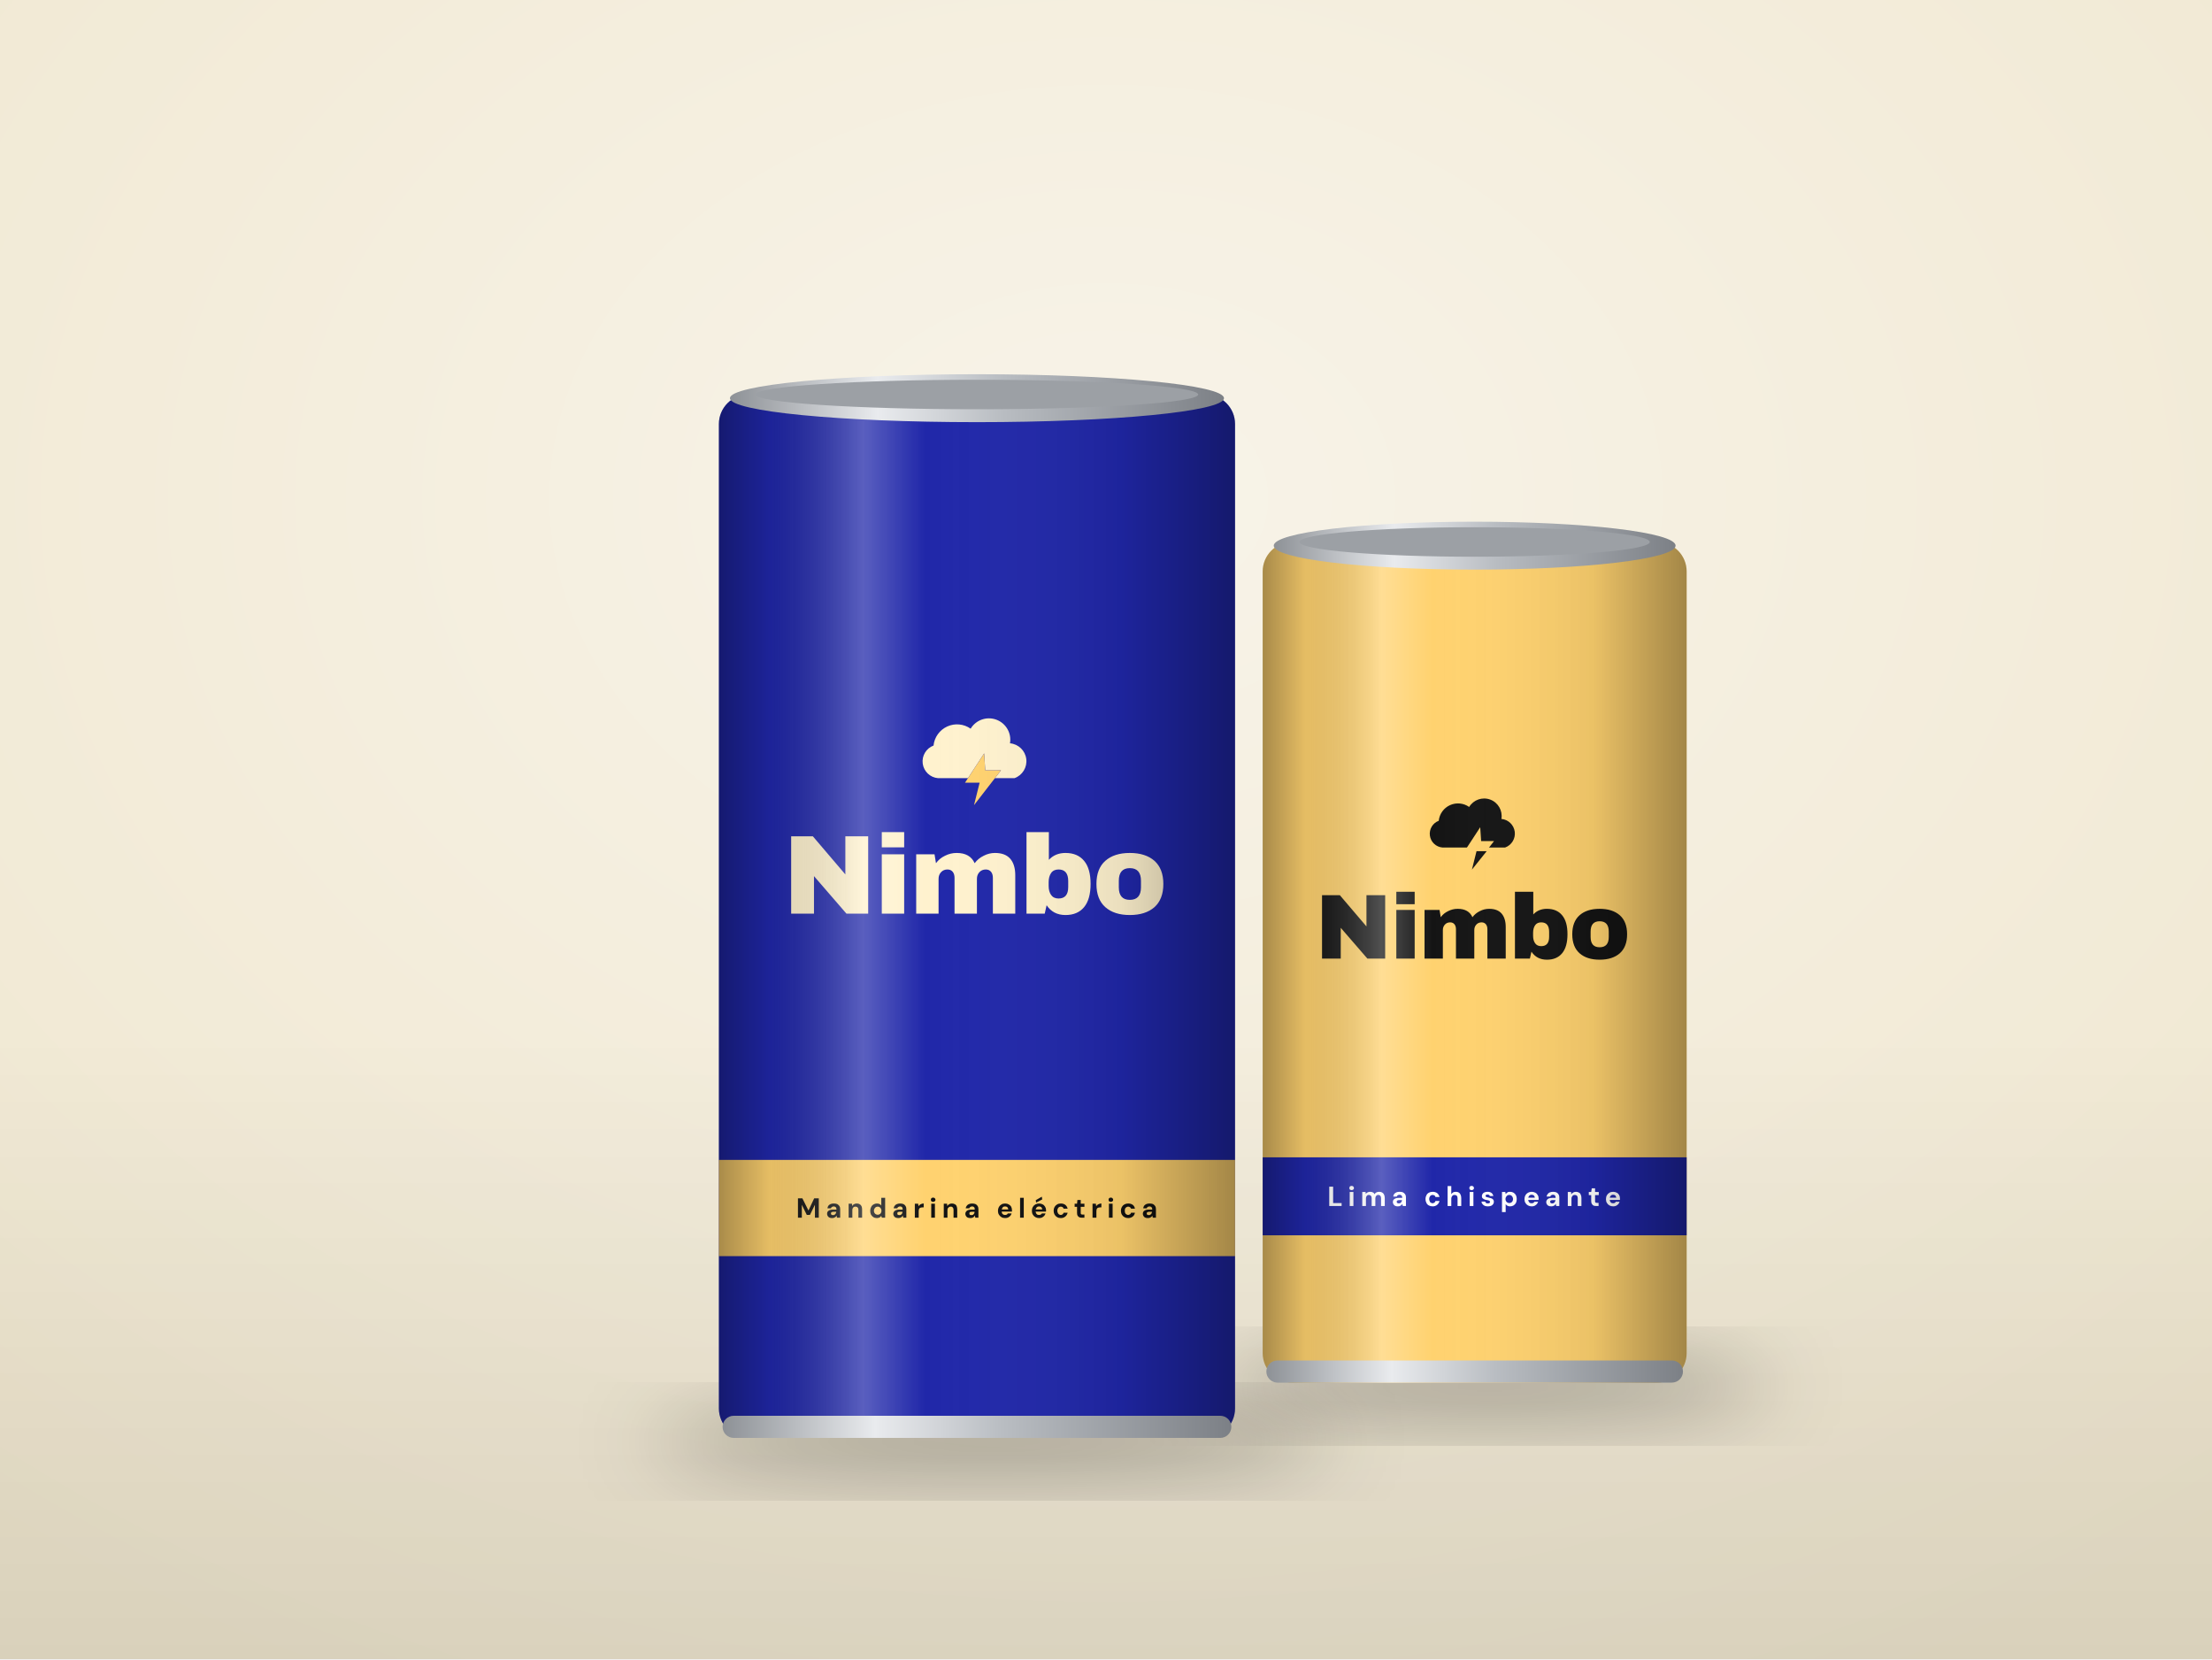
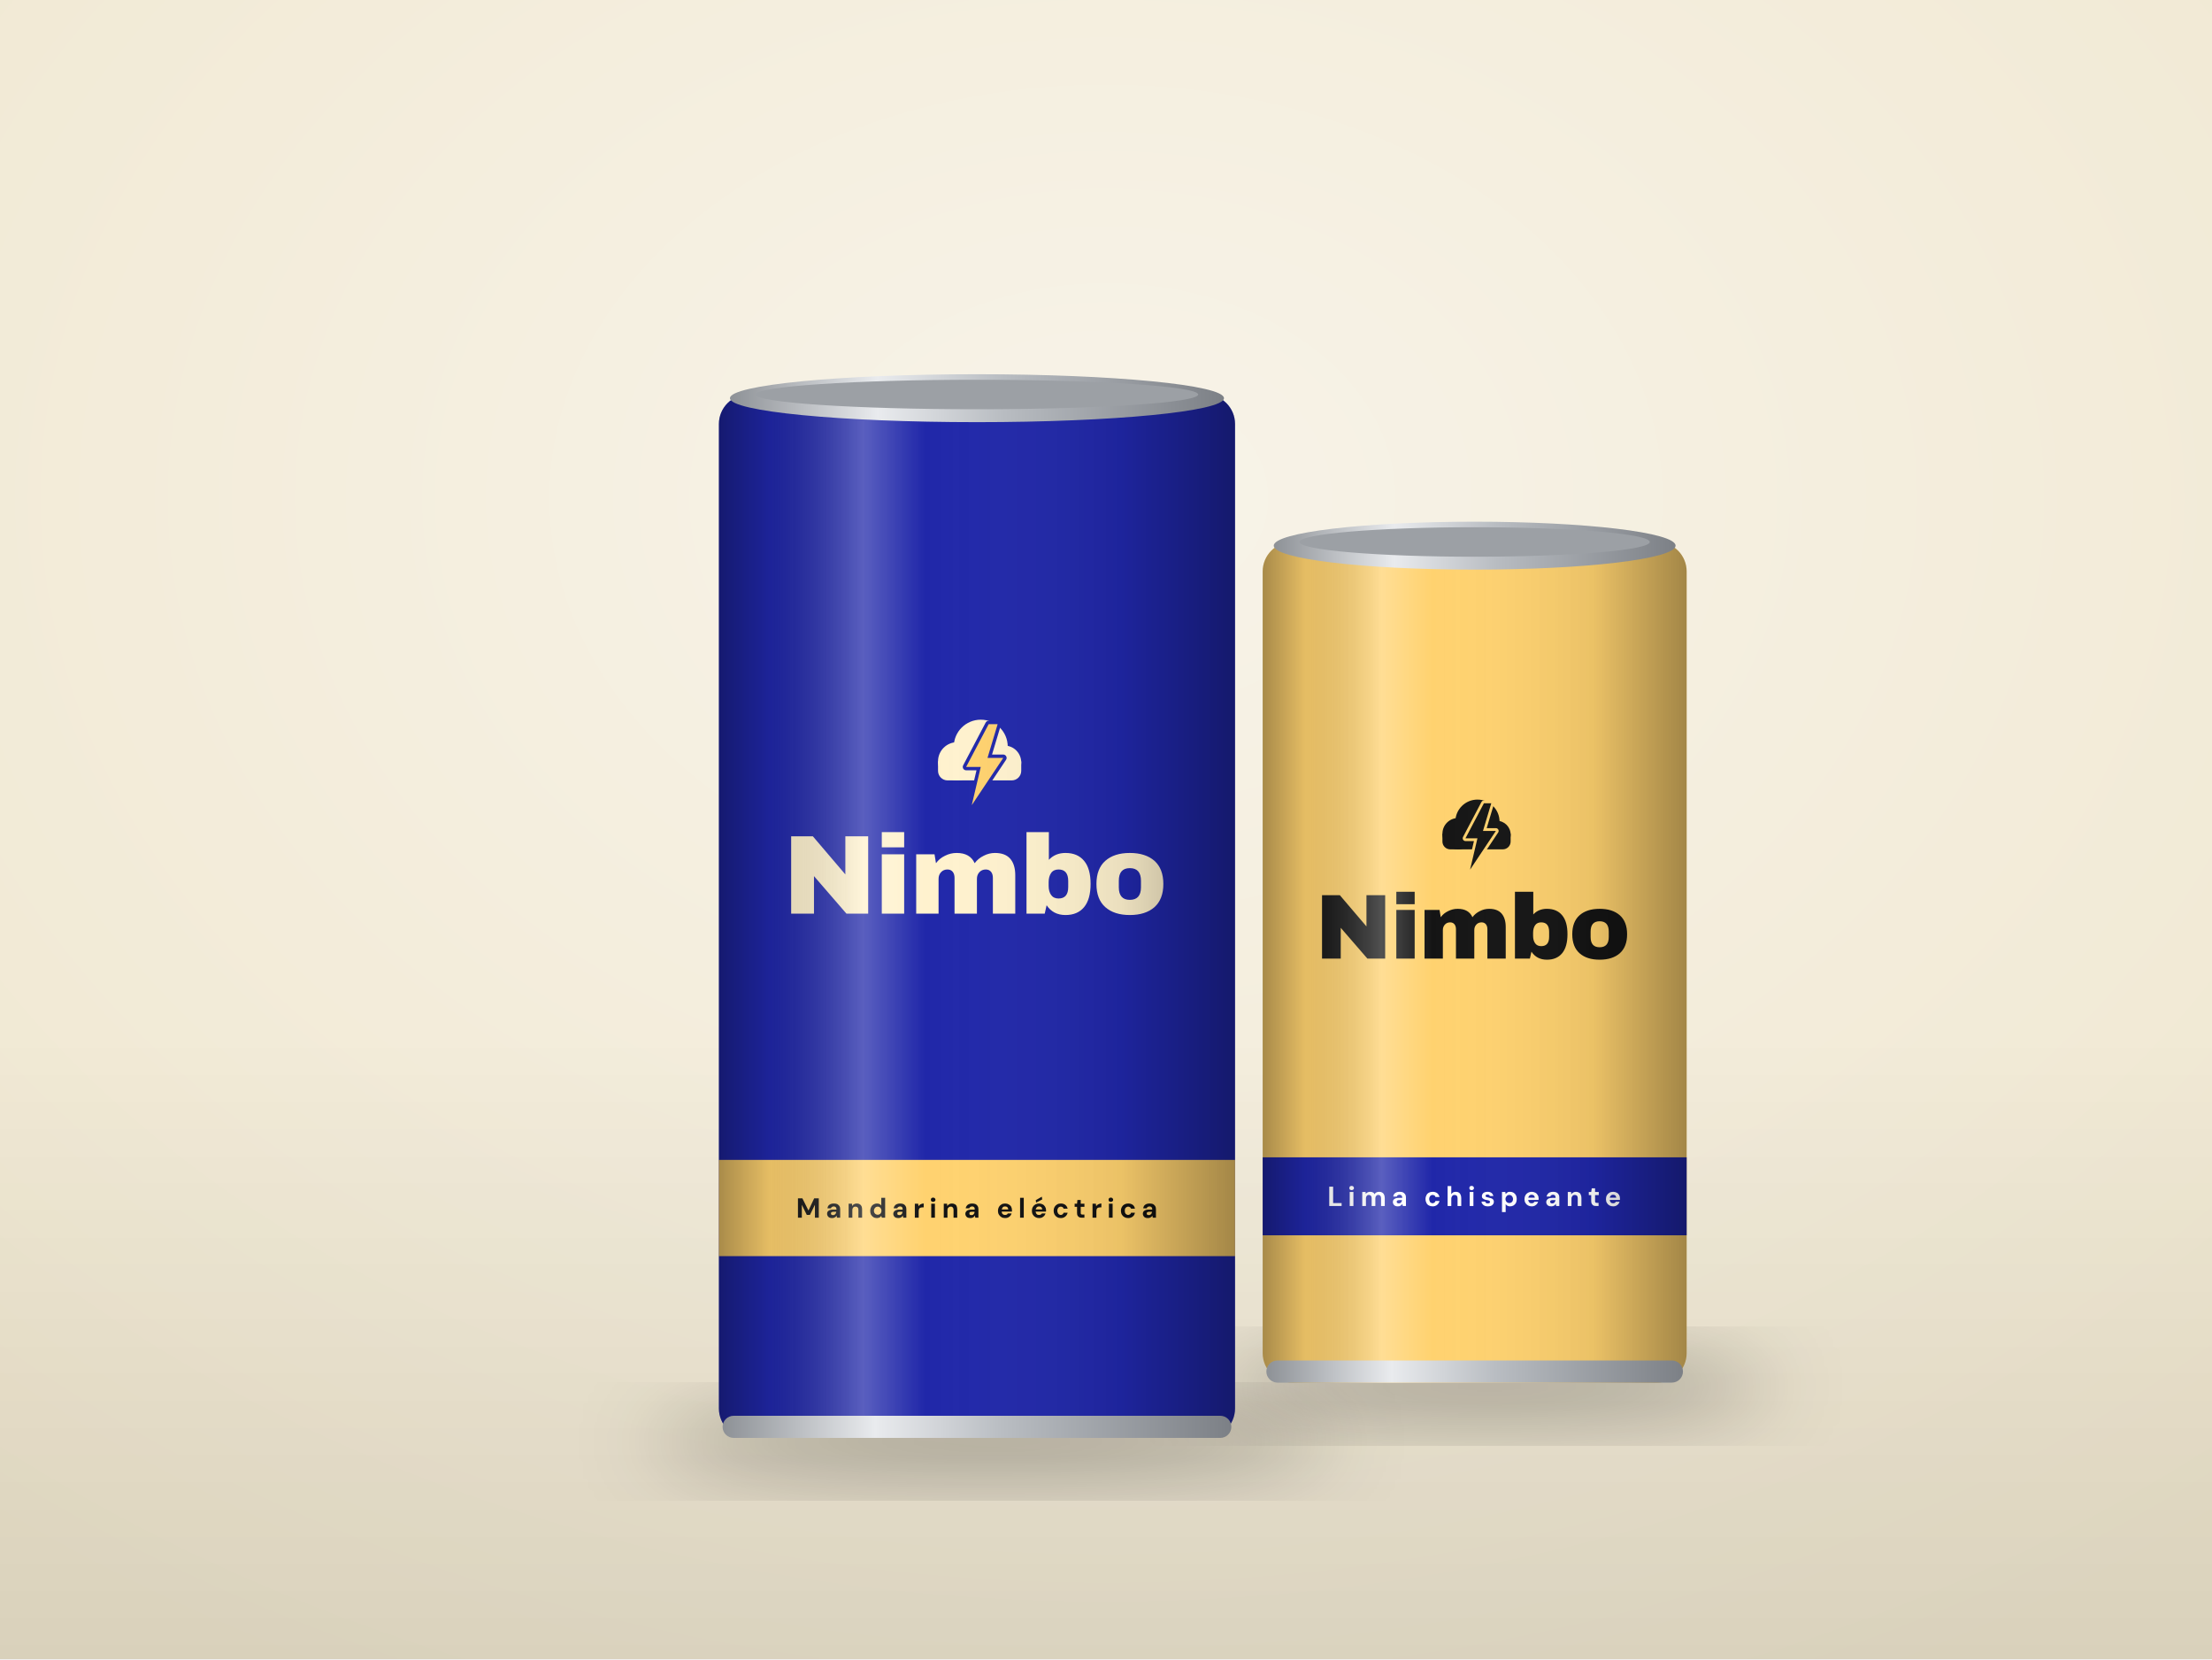
<svg xmlns="http://www.w3.org/2000/svg" viewBox="0 0 1200 900" width="1200" height="900">
  <defs>
    <filter id="b24" x="-50%" y="-50%" width="200%" height="200%">
      <feGaussianBlur stdDeviation="24" />
    </filter>
    <filter id="b12" x="-50%" y="-50%" width="200%" height="200%">
      <feGaussianBlur stdDeviation="12" />
    </filter>
    <filter id="b5" x="-50%" y="-50%" width="200%" height="200%">
      <feGaussianBlur stdDeviation="5" />
    </filter>
    <linearGradient id="cyl" x1="0" x2="1" y1="0" y2="0">
      <stop offset="0" stop-color="#000" stop-opacity=".34" />
      <stop offset=".1" stop-color="#000" stop-opacity=".1" />
      <stop offset=".28" stop-color="#fff" stop-opacity=".26" />
      <stop offset=".4" stop-color="#fff" stop-opacity="0" />
      <stop offset=".78" stop-color="#000" stop-opacity=".08" />
      <stop offset="1" stop-color="#000" stop-opacity=".36" />
    </linearGradient>
    <linearGradient id="sheen" x1="0" y1="0" x2="1" y2="1">
      <stop offset="0" stop-color="#fff" stop-opacity=".2" />
      <stop offset=".45" stop-color="#fff" stop-opacity="0" />
      <stop offset="1" stop-color="#000" stop-opacity=".14" />
    </linearGradient>
    <linearGradient id="vsh" x1="0" y1="0" x2="0" y2="1">
      <stop offset="0" stop-color="#fff" stop-opacity=".12" />
      <stop offset="1" stop-color="#000" stop-opacity=".16" />
    </linearGradient>
    <linearGradient id="metal" x1="0" x2="1">
      <stop offset="0" stop-color="#8d9196" />
      <stop offset=".3" stop-color="#e9ebee" />
      <stop offset=".55" stop-color="#b9bdc2" />
      <stop offset="1" stop-color="#7c8086" />
    </linearGradient>
    <linearGradient id="glassd" x1="0" y1="0" x2="1" y2="1">
      <stop offset="0" stop-color="#2b3644" />
      <stop offset=".5" stop-color="#18202a" />
      <stop offset="1" stop-color="#0d1218" />
    </linearGradient>
    <radialGradient id="spot" cx=".5" cy=".3" r=".8">
      <stop offset="0" stop-color="#fff" stop-opacity=".55" />
      <stop offset="1" stop-color="#fff" stop-opacity="0" />
    </radialGradient>
    <linearGradient id="floor" x1="0" y1="0" x2="0" y2="1">
      <stop offset="0" stop-color="#000" stop-opacity="0" />
      <stop offset="1" stop-color="#000" stop-opacity=".09" />
    </linearGradient>
  </defs>
  <rect width="1200" height="900" fill="#EFE6CE" />
  <rect width="1200" height="900" fill="url(#spot)" />
  <rect y="560" width="1200" height="340" fill="url(#floor)" />
  <ellipse cx="808" cy="752" rx="151.8" ry="16" fill="#000" opacity="0.38" filter="url(#b24)" />
  <rect x="685" y="294" width="230" height="456" rx="16" fill="#FFD26F" />
  <rect x="685" y="627.8" width="230" height="42.3" rx="0" fill="#2027A9" />
  <g transform="translate(720.12 654.2)">
    <path fill="#FFFFFF" d="M1 0V-10.5H3.1V-1.6H7.7V0ZM12.1 0V-7.6H14.1V0ZM13.1 -8.6Q12.6 -8.6 12.2 -8.9Q11.9 -9.2 11.9 -9.7Q11.9 -10.2 12.2 -10.6Q12.6 -10.9 13.1 -10.9Q13.7 -10.9 14 -10.6Q14.4 -10.2 14.4 -9.7Q14.4 -9.2 14 -8.9Q13.7 -8.6 13.1 -8.6ZM18.9 0V-7.6H20.7L20.8 -6.6Q21.2 -7.1 21.8 -7.4Q22.4 -7.7 23.1 -7.7Q23.7 -7.7 24.1 -7.6Q24.6 -7.4 25 -7.2Q25.3 -6.9 25.5 -6.4Q25.9 -7 26.6 -7.4Q27.3 -7.7 28.1 -7.7Q29.1 -7.7 29.7 -7.3Q30.4 -6.9 30.7 -6.2Q31.1 -5.4 31.1 -4.3V0H29.1V-4.2Q29.1 -5.1 28.7 -5.5Q28.4 -6 27.6 -6Q27.1 -6 26.8 -5.8Q26.4 -5.5 26.2 -5.1Q26 -4.6 26 -4V0H24V-4.2Q24 -5.1 23.6 -5.5Q23.2 -6 22.5 -6Q22 -6 21.7 -5.8Q21.3 -5.5 21.1 -5.1Q20.9 -4.6 20.9 -4V0ZM38.2 0.2Q37.3 0.2 36.7 -0.1Q36.1 -0.4 35.8 -1Q35.5 -1.5 35.5 -2.1Q35.5 -2.8 35.8 -3.3Q36.2 -3.8 36.9 -4.1Q37.6 -4.4 38.7 -4.4H40.6Q40.6 -5 40.4 -5.4Q40.3 -5.7 39.9 -5.9Q39.6 -6.1 39.1 -6.1Q38.5 -6.1 38.1 -5.8Q37.7 -5.6 37.6 -5.1H35.7Q35.8 -5.9 36.2 -6.5Q36.7 -7.1 37.4 -7.4Q38.2 -7.7 39.1 -7.7Q40.2 -7.7 41 -7.4Q41.7 -7 42.2 -6.3Q42.6 -5.7 42.6 -4.7V0H40.9L40.6 -1.2Q40.5 -0.9 40.3 -0.6Q40 -0.4 39.7 -0.2Q39.4 0 39.1 0.1Q38.7 0.2 38.2 0.2ZM38.7 -1.4Q39.1 -1.4 39.4 -1.5Q39.7 -1.7 39.9 -1.9Q40.2 -2.2 40.3 -2.5Q40.4 -2.8 40.5 -3.2V-3.2H38.9Q38.5 -3.2 38.2 -3.1Q37.9 -3 37.7 -2.8Q37.6 -2.5 37.6 -2.3Q37.6 -2 37.7 -1.8Q37.9 -1.6 38.1 -1.5Q38.4 -1.4 38.7 -1.4ZM57.1 0.2Q55.9 0.2 55 -0.3Q54.1 -0.8 53.7 -1.7Q53.2 -2.6 53.2 -3.8Q53.2 -4.9 53.7 -5.8Q54.1 -6.7 55 -7.2Q55.9 -7.7 57.1 -7.7Q58.5 -7.7 59.5 -7Q60.5 -6.2 60.8 -4.9H58.6Q58.5 -5.4 58.1 -5.7Q57.6 -6 57 -6Q56.5 -6 56.1 -5.7Q55.7 -5.5 55.5 -5Q55.2 -4.5 55.2 -3.8Q55.2 -3.3 55.4 -2.8Q55.5 -2.4 55.7 -2.1Q56 -1.8 56.3 -1.7Q56.7 -1.5 57 -1.5Q57.4 -1.5 57.8 -1.7Q58.1 -1.8 58.3 -2.1Q58.5 -2.3 58.6 -2.7H60.8Q60.5 -1.4 59.5 -0.6Q58.5 0.2 57.1 0.2ZM65.2 0V-10.8H67.2V-6.4Q67.6 -7 68.2 -7.4Q68.8 -7.7 69.7 -7.7Q70.6 -7.7 71.3 -7.3Q71.9 -6.9 72.2 -6.2Q72.6 -5.4 72.6 -4.3V0H70.6V-4.2Q70.6 -5.1 70.2 -5.5Q69.8 -6 69 -6Q68.5 -6 68.1 -5.8Q67.7 -5.5 67.5 -5.1Q67.2 -4.6 67.2 -4V0ZM77.2 0V-7.6H79.2V0ZM78.2 -8.6Q77.7 -8.6 77.3 -8.9Q77 -9.2 77 -9.7Q77 -10.2 77.3 -10.6Q77.7 -10.9 78.2 -10.9Q78.8 -10.9 79.1 -10.6Q79.5 -10.2 79.5 -9.7Q79.5 -9.2 79.1 -8.9Q78.8 -8.6 78.2 -8.6ZM87.1 0.2Q86 0.2 85.3 -0.1Q84.5 -0.5 84.1 -1.1Q83.6 -1.6 83.6 -2.4H85.6Q85.7 -2.1 85.8 -1.9Q86 -1.6 86.3 -1.5Q86.6 -1.4 87 -1.4Q87.4 -1.4 87.7 -1.5Q88 -1.6 88.1 -1.8Q88.2 -2 88.2 -2.2Q88.2 -2.5 88 -2.7Q87.9 -2.9 87.5 -3Q87.2 -3.1 86.7 -3.2Q86.1 -3.3 85.6 -3.4Q85.1 -3.6 84.7 -3.8Q84.3 -4.1 84 -4.4Q83.8 -4.8 83.8 -5.4Q83.8 -6 84.2 -6.6Q84.5 -7.1 85.2 -7.4Q85.9 -7.7 86.9 -7.7Q88.2 -7.7 89 -7.1Q89.8 -6.5 90 -5.4H88.1Q88 -5.8 87.7 -6Q87.4 -6.2 86.9 -6.2Q86.3 -6.2 86 -6Q85.8 -5.8 85.8 -5.5Q85.8 -5.3 85.9 -5.1Q86.1 -4.9 86.5 -4.8Q86.8 -4.7 87.3 -4.6Q88.2 -4.4 88.8 -4.2Q89.5 -4 89.9 -3.5Q90.3 -3.1 90.3 -2.3Q90.3 -1.6 89.9 -1Q89.5 -0.4 88.8 -0.1Q88 0.2 87.1 0.2ZM94.7 3.3V-7.6H96.5L96.7 -6.5Q96.9 -6.8 97.3 -7.1Q97.6 -7.4 98 -7.6Q98.5 -7.7 99.1 -7.7Q100.2 -7.7 101 -7.2Q101.8 -6.7 102.3 -5.8Q102.7 -4.9 102.7 -3.8Q102.7 -2.6 102.3 -1.7Q101.8 -0.8 101 -0.3Q100.2 0.2 99.1 0.2Q98.3 0.2 97.7 -0.1Q97.1 -0.4 96.7 -1V3.3ZM98.7 -1.6Q99.3 -1.6 99.7 -1.9Q100.2 -2.1 100.4 -2.6Q100.7 -3.1 100.7 -3.8Q100.7 -4.4 100.4 -4.9Q100.2 -5.4 99.7 -5.7Q99.3 -6 98.7 -6Q98.1 -6 97.6 -5.7Q97.2 -5.4 96.9 -4.9Q96.6 -4.4 96.6 -3.8Q96.6 -3.1 96.9 -2.6Q97.2 -2.1 97.6 -1.9Q98.1 -1.6 98.7 -1.6ZM110.8 0.2Q109.7 0.2 108.8 -0.3Q107.9 -0.8 107.4 -1.7Q106.9 -2.5 106.9 -3.7Q106.9 -4.9 107.4 -5.8Q107.9 -6.7 108.8 -7.2Q109.7 -7.7 110.8 -7.7Q111.9 -7.7 112.8 -7.2Q113.6 -6.8 114.1 -5.9Q114.6 -5.1 114.6 -4V-3.7Q114.6 -3.5 114.5 -3.3H108.9Q109 -2.8 109.2 -2.4Q109.4 -2 109.8 -1.7Q110.2 -1.5 110.8 -1.5Q111.4 -1.5 111.7 -1.7Q112.1 -1.9 112.3 -2.3H114.3Q114.1 -1.6 113.6 -1Q113.1 -0.5 112.4 -0.1Q111.7 0.2 110.8 0.2ZM109 -4.5H112.5Q112.5 -5.2 112 -5.7Q111.5 -6.1 110.8 -6.1Q110.3 -6.1 109.9 -5.9Q109.4 -5.6 109.2 -5.1Q109 -4.9 109 -4.5ZM121.5 0.2Q120.5 0.2 119.9 -0.1Q119.3 -0.4 119 -1Q118.7 -1.5 118.7 -2.1Q118.7 -2.8 119.1 -3.3Q119.4 -3.8 120.1 -4.1Q120.8 -4.4 121.9 -4.4H123.8Q123.8 -5 123.6 -5.4Q123.5 -5.7 123.2 -5.9Q122.9 -6.1 122.3 -6.1Q121.8 -6.1 121.4 -5.8Q121 -5.6 120.9 -5.1H118.9Q119 -5.9 119.5 -6.5Q119.9 -7.1 120.7 -7.4Q121.4 -7.7 122.4 -7.7Q123.4 -7.7 124.2 -7.4Q125 -7 125.4 -6.3Q125.8 -5.7 125.8 -4.7V0H124.1L123.9 -1.2Q123.7 -0.9 123.5 -0.6Q123.3 -0.4 123 -0.2Q122.7 0 122.3 0.1Q121.9 0.2 121.5 0.2ZM121.9 -1.4Q122.3 -1.4 122.6 -1.5Q123 -1.7 123.2 -1.9Q123.4 -2.2 123.5 -2.5Q123.7 -2.8 123.7 -3.2V-3.2H122.2Q121.7 -3.2 121.4 -3.1Q121.1 -3 121 -2.8Q120.8 -2.5 120.8 -2.3Q120.8 -2 121 -1.8Q121.1 -1.6 121.4 -1.5Q121.6 -1.4 121.9 -1.4ZM130.4 0V-7.6H132.2L132.3 -6.3Q132.7 -7 133.3 -7.3Q134 -7.7 134.8 -7.7Q135.8 -7.7 136.4 -7.3Q137.1 -7 137.4 -6.2Q137.8 -5.5 137.8 -4.4V0H135.8V-4.2Q135.8 -5.1 135.4 -5.5Q135 -6 134.2 -6Q133.7 -6 133.3 -5.8Q132.9 -5.5 132.7 -5.1Q132.4 -4.7 132.4 -4V0ZM145.8 0Q145 0 144.4 -0.2Q143.8 -0.5 143.5 -1.1Q143.1 -1.6 143.1 -2.7V-5.9H141.8V-7.6H143.1L143.4 -9.6H145.2V-7.6H147.2V-5.9H145.2V-2.6Q145.2 -2.1 145.4 -1.9Q145.6 -1.7 146.1 -1.7H147.1V0ZM155 0.2Q153.9 0.2 153 -0.3Q152.1 -0.8 151.6 -1.7Q151.1 -2.5 151.1 -3.7Q151.1 -4.9 151.6 -5.8Q152.1 -6.7 153 -7.2Q153.8 -7.7 155 -7.7Q156.1 -7.7 157 -7.2Q157.8 -6.8 158.3 -5.9Q158.7 -5.1 158.7 -4V-3.7Q158.7 -3.5 158.7 -3.3H153.1Q153.2 -2.8 153.4 -2.4Q153.6 -2 154 -1.7Q154.4 -1.5 155 -1.5Q155.5 -1.5 155.9 -1.7Q156.3 -1.9 156.4 -2.3H158.5Q158.3 -1.6 157.8 -1Q157.3 -0.5 156.6 -0.1Q155.9 0.2 155 0.2ZM153.2 -4.5H156.7Q156.6 -5.2 156.2 -5.7Q155.7 -6.1 155 -6.1Q154.5 -6.1 154.1 -5.9Q153.6 -5.6 153.4 -5.1Q153.2 -4.9 153.2 -4.5Z" />
  </g>
  <g transform="translate(717.2 424.74)">
    <g transform="scale(0.5)">
      <g transform="translate(115.62 0)">
        <g transform="scale(1)">
-           <mask id="k89" maskUnits="userSpaceOnUse" x="-50" y="-50" width="400" height="400">
+           <mask id="k30" maskUnits="userSpaceOnUse" x="-50" y="-50" width="400" height="400">
            <rect x="-50" y="-50" width="400" height="400" fill="#fff" />
            <g fill="#000">
-               <path d="M56 48 39 74h13l-5 20 24-31H57z" fill="#000" />
+               <path d="M60 22 40 60h13L45 94l28-42H59l9-30z" fill="#000" />
+               <path d="M60 22 40 60h13L45 94l28-42H59l9-30z" fill="none" stroke="#000" stroke-width="6" stroke-linecap="round" stroke-linejoin="round" />
            </g>
          </mask>
-           <g mask="url(#k89)">
-             <path d="M15 70a15 15 0 0 1-4-29 21 21 0 0 1 33-15 19 19 0 0 1 35 13 16 16 0 0 1 4 31Z" fill="#141414" />
+           <g mask="url(#k30)">
+             <circle cx="32" cy="55" r="17" fill="#141414" />
+             <circle cx="53" cy="42" r="24" fill="#141414" />
+             <circle cx="74" cy="56" r="15" fill="#141414" />
+             <path d="M15 55h74v8.5a8.5 8.5 0 0 1-8.5 8.5h-57A8.5 8.5 0 0 1 15 63.5z" fill="#141414" />
          </g>
-           <path d="M52 74h11L47 94z" fill="#141414" />
+           <path d="M60 22 40 60h13L45 94l28-42H59l9-30z" fill="#141414" />
        </g>
      </g>
      <g transform="translate(-7.4 190.51)">
        <path fill="#141414" d="M56.6 0 27.7 -33.4V0H7.4V-68.8H26.7L55.6 -34.9V-68.8H75.9V0ZM88 -59V-72.5H107.9V-59ZM88 0V-52.8H107.9V0ZM206.7 -34.2V0H186.8V-31.8Q186.8 -35.2 185.2 -37.2Q183.5 -39.3 180.5 -39.3Q177 -39.3 174.8 -36.9Q172.6 -34.5 172.6 -31V0H152.7V-31.8Q152.7 -35.2 151.1 -37.2Q149.4 -39.3 146.4 -39.3Q142.9 -39.3 140.7 -36.9Q138.5 -34.5 138.5 -31V0H118.6V-52.8H134.9L136.2 -44.9Q139.2 -49.1 144.2 -51.5Q149.1 -54 154.6 -54Q166.5 -54 170.6 -44.9Q173.7 -49.1 178.6 -51.5Q183.4 -54 188.7 -54Q197.7 -54 202.2 -48.9Q206.7 -43.7 206.7 -34.2ZM251.4 -54Q262.1 -54 267.9 -47Q273.7 -40.1 273.7 -26.5Q273.7 -12.8 267.9 -5.8Q262.1 1.2 251.4 1.2Q240.4 1.2 234.6 -7.5L232.9 0H216.7V-72.5H236.6V-47.9Q242.3 -54 251.4 -54ZM236.4 -28V-24.7Q236.4 -19.7 238.6 -16.6Q240.8 -13.5 245.2 -13.5Q253.8 -13.5 253.8 -23.7V-29Q253.8 -39.3 245.2 -39.3Q240.8 -39.3 238.6 -36.2Q236.4 -33 236.4 -28ZM338.4 -26.4Q338.4 -12.9 330.5 -5.8Q322.5 1.2 308.6 1.2Q294.7 1.2 286.8 -5.8Q278.9 -12.8 278.9 -26.4Q278.9 -40 286.8 -47Q294.7 -54 308.6 -54Q322.5 -54 330.5 -47Q338.4 -39.9 338.4 -26.4ZM298.8 -29.2V-23.5Q298.8 -12.3 308.6 -12.3Q318.5 -12.3 318.5 -23.5V-29.2Q318.5 -40.5 308.6 -40.5Q298.8 -40.5 298.8 -29.2Z" />
      </g>
    </g>
  </g>
  <rect x="685" y="294" width="230" height="456" rx="16" fill="url(#cyl)" />
  <ellipse cx="800" cy="296" rx="109" ry="13" fill="url(#metal)" />
  <ellipse cx="800" cy="294" rx="95" ry="8" fill="#9ca0a5" />
  <rect x="687" y="738" width="226" height="12" rx="6" fill="url(#metal)" />
  <ellipse cx="538" cy="782" rx="184.8" ry="16" fill="#000" opacity="0.38" filter="url(#b24)" />
  <rect x="390" y="214" width="280" height="566" rx="16" fill="#2027A9" />
  <rect x="390" y="629.2" width="280" height="52.2" rx="0" fill="#FFD26F" />
  <g transform="translate(431.89 660.55)">
    <path fill="#111111" d="M1 0V-10.5H3.4L6.7 -3.9L9.8 -10.5H12.3V0H10.2V-7L7.5 -1.5H5.8L3.1 -7V0ZM19.5 0.2Q18.6 0.2 18 -0.1Q17.4 -0.4 17.1 -1Q16.8 -1.5 16.8 -2.1Q16.8 -2.8 17.1 -3.3Q17.5 -3.8 18.2 -4.1Q18.9 -4.4 20 -4.4H21.9Q21.9 -5 21.7 -5.4Q21.6 -5.7 21.2 -5.9Q20.9 -6.1 20.4 -6.1Q19.8 -6.1 19.4 -5.8Q19 -5.6 18.9 -5.1H17Q17.1 -5.9 17.5 -6.5Q18 -7.1 18.7 -7.4Q19.5 -7.7 20.4 -7.7Q21.5 -7.7 22.3 -7.4Q23 -7 23.5 -6.3Q23.9 -5.7 23.9 -4.7V0H22.2L21.9 -1.2Q21.8 -0.9 21.6 -0.6Q21.3 -0.4 21 -0.2Q20.7 0 20.4 0.1Q20 0.2 19.5 0.2ZM20 -1.4Q20.4 -1.4 20.7 -1.5Q21 -1.7 21.2 -1.9Q21.5 -2.2 21.6 -2.5Q21.7 -2.8 21.8 -3.2V-3.2H20.2Q19.8 -3.2 19.5 -3.1Q19.2 -3 19 -2.8Q18.9 -2.5 18.9 -2.3Q18.9 -2 19 -1.8Q19.2 -1.6 19.4 -1.5Q19.7 -1.4 20 -1.4ZM28.5 0V-7.6H30.3L30.4 -6.3Q30.7 -7 31.4 -7.3Q32 -7.7 32.9 -7.7Q33.9 -7.7 34.5 -7.3Q35.1 -7 35.5 -6.2Q35.8 -5.5 35.8 -4.4V0H33.8V-4.2Q33.8 -5.1 33.4 -5.5Q33 -6 32.2 -6Q31.7 -6 31.3 -5.8Q30.9 -5.5 30.7 -5.1Q30.5 -4.7 30.5 -4V0ZM43.8 0.2Q42.7 0.2 41.9 -0.3Q41.1 -0.8 40.6 -1.7Q40.2 -2.6 40.2 -3.8Q40.2 -4.9 40.7 -5.8Q41.1 -6.7 42 -7.2Q42.8 -7.7 43.8 -7.7Q44.6 -7.7 45.3 -7.4Q45.9 -7.1 46.2 -6.6V-10.8H48.3V0H46.5L46.2 -1Q46 -0.7 45.7 -0.4Q45.3 -0.1 44.9 0Q44.4 0.2 43.8 0.2ZM44.3 -1.6Q44.9 -1.6 45.3 -1.9Q45.8 -2.1 46 -2.6Q46.3 -3.1 46.3 -3.8Q46.3 -4.4 46 -4.9Q45.8 -5.4 45.3 -5.7Q44.9 -6 44.3 -6Q43.7 -6 43.2 -5.7Q42.8 -5.4 42.5 -4.9Q42.2 -4.4 42.2 -3.8Q42.2 -3.1 42.5 -2.6Q42.8 -2.1 43.2 -1.9Q43.7 -1.6 44.3 -1.6ZM55.5 0.2Q54.6 0.2 53.9 -0.1Q53.3 -0.4 53 -1Q52.7 -1.5 52.7 -2.1Q52.7 -2.8 53.1 -3.3Q53.4 -3.8 54.2 -4.1Q54.9 -4.4 55.9 -4.4H57.8Q57.8 -5 57.7 -5.4Q57.5 -5.7 57.2 -5.9Q56.9 -6.1 56.4 -6.1Q55.8 -6.1 55.4 -5.8Q55 -5.6 54.9 -5.1H52.9Q53 -5.9 53.5 -6.5Q53.9 -7.1 54.7 -7.4Q55.5 -7.7 56.4 -7.7Q57.4 -7.7 58.2 -7.4Q59 -7 59.4 -6.3Q59.8 -5.7 59.8 -4.7V0H58.1L57.9 -1.2Q57.7 -0.9 57.5 -0.6Q57.3 -0.4 57 -0.2Q56.7 0 56.3 0.1Q55.9 0.2 55.5 0.2ZM56 -1.4Q56.4 -1.4 56.7 -1.5Q57 -1.7 57.2 -1.9Q57.4 -2.2 57.6 -2.5Q57.7 -2.8 57.7 -3.2V-3.2H56.2Q55.7 -3.2 55.4 -3.1Q55.1 -3 55 -2.8Q54.9 -2.5 54.9 -2.3Q54.9 -2 55 -1.8Q55.1 -1.6 55.4 -1.5Q55.6 -1.4 56 -1.4ZM64.4 0V-7.6H66.2L66.4 -6.2Q66.7 -6.7 67.1 -7Q67.5 -7.3 68.1 -7.5Q68.6 -7.7 69.2 -7.7V-5.6H68.5Q68.1 -5.6 67.7 -5.5Q67.3 -5.4 67 -5.2Q66.8 -4.9 66.6 -4.5Q66.5 -4.1 66.5 -3.5V0ZM73.3 0V-7.6H75.3V0ZM74.3 -8.6Q73.8 -8.6 73.4 -8.9Q73.1 -9.2 73.1 -9.7Q73.1 -10.2 73.4 -10.6Q73.8 -10.9 74.3 -10.9Q74.9 -10.9 75.2 -10.6Q75.6 -10.2 75.6 -9.7Q75.6 -9.2 75.2 -8.9Q74.9 -8.6 74.3 -8.6ZM80.1 0V-7.6H81.9L82 -6.3Q82.4 -7 83 -7.3Q83.6 -7.7 84.5 -7.7Q85.5 -7.7 86.1 -7.3Q86.8 -7 87.1 -6.2Q87.4 -5.5 87.4 -4.4V0H85.4V-4.2Q85.4 -5.1 85 -5.5Q84.7 -6 83.9 -6Q83.4 -6 83 -5.8Q82.6 -5.5 82.3 -5.1Q82.1 -4.7 82.1 -4V0ZM94.6 0.2Q93.6 0.2 93 -0.1Q92.4 -0.4 92.1 -1Q91.8 -1.5 91.8 -2.1Q91.8 -2.8 92.2 -3.3Q92.5 -3.8 93.2 -4.1Q94 -4.4 95 -4.4H96.9Q96.9 -5 96.8 -5.4Q96.6 -5.7 96.3 -5.9Q96 -6.1 95.5 -6.1Q94.9 -6.1 94.5 -5.8Q94.1 -5.6 94 -5.1H92Q92.1 -5.9 92.6 -6.5Q93 -7.1 93.8 -7.4Q94.5 -7.7 95.5 -7.7Q96.5 -7.7 97.3 -7.4Q98.1 -7 98.5 -6.3Q98.9 -5.7 98.9 -4.7V0H97.2L97 -1.2Q96.8 -0.9 96.6 -0.6Q96.4 -0.4 96.1 -0.2Q95.8 0 95.4 0.1Q95 0.2 94.6 0.2ZM95.1 -1.4Q95.5 -1.4 95.8 -1.5Q96.1 -1.7 96.3 -1.9Q96.5 -2.2 96.7 -2.5Q96.8 -2.8 96.8 -3.2V-3.2H95.3Q94.8 -3.2 94.5 -3.1Q94.2 -3 94.1 -2.8Q94 -2.5 94 -2.3Q94 -2 94.1 -1.8Q94.2 -1.6 94.5 -1.5Q94.7 -1.4 95.1 -1.4ZM113.4 0.2Q112.2 0.2 111.4 -0.3Q110.5 -0.8 110 -1.7Q109.5 -2.5 109.5 -3.7Q109.5 -4.9 110 -5.8Q110.5 -6.7 111.4 -7.2Q112.2 -7.7 113.4 -7.7Q114.5 -7.7 115.3 -7.2Q116.2 -6.8 116.7 -5.9Q117.1 -5.1 117.1 -4V-3.7Q117.1 -3.5 117.1 -3.3H111.5Q111.6 -2.8 111.7 -2.4Q112 -2 112.4 -1.7Q112.8 -1.5 113.4 -1.5Q113.9 -1.5 114.3 -1.7Q114.7 -1.9 114.8 -2.3H116.9Q116.7 -1.6 116.2 -1Q115.7 -0.5 115 -0.1Q114.3 0.2 113.4 0.2ZM111.6 -4.5H115.1Q115 -5.2 114.6 -5.7Q114.1 -6.1 113.4 -6.1Q112.9 -6.1 112.4 -5.9Q112 -5.6 111.8 -5.1Q111.6 -4.9 111.6 -4.5ZM121.5 0V-10.8H123.5V0ZM131.8 0.2Q130.7 0.2 129.8 -0.3Q128.9 -0.8 128.4 -1.7Q127.9 -2.5 127.9 -3.7Q127.9 -4.9 128.4 -5.8Q128.9 -6.7 129.8 -7.2Q130.7 -7.7 131.8 -7.7Q132.9 -7.7 133.8 -7.2Q134.6 -6.8 135.1 -5.9Q135.6 -5.1 135.6 -4V-3.7Q135.6 -3.5 135.5 -3.3H129.9Q130 -2.8 130.2 -2.4Q130.4 -2 130.8 -1.7Q131.2 -1.5 131.8 -1.5Q132.4 -1.5 132.7 -1.7Q133.1 -1.9 133.3 -2.3H135.3Q135.1 -1.6 134.6 -1Q134.1 -0.5 133.4 -0.1Q132.7 0.2 131.8 0.2ZM130 -4.5H133.5Q133.5 -5.2 133 -5.7Q132.5 -6.1 131.8 -6.1Q131.3 -6.1 130.9 -5.9Q130.4 -5.6 130.2 -5.1Q130 -4.9 130 -4.5ZM130.2 -8.2 130 -9.5 133.3 -11.4 133.5 -9.9ZM143.6 0.2Q142.4 0.2 141.6 -0.3Q140.7 -0.8 140.2 -1.7Q139.7 -2.6 139.7 -3.8Q139.7 -4.9 140.2 -5.8Q140.7 -6.7 141.6 -7.2Q142.4 -7.7 143.6 -7.7Q145 -7.7 146 -7Q147 -6.2 147.3 -4.9H145.1Q145 -5.4 144.6 -5.7Q144.1 -6 143.6 -6Q143 -6 142.6 -5.7Q142.2 -5.5 142 -5Q141.7 -4.5 141.7 -3.8Q141.7 -3.3 141.9 -2.8Q142 -2.4 142.3 -2.1Q142.5 -1.8 142.8 -1.7Q143.2 -1.5 143.6 -1.5Q144 -1.5 144.3 -1.7Q144.6 -1.8 144.8 -2.1Q145 -2.3 145.1 -2.7H147.3Q147 -1.4 146 -0.6Q145 0.2 143.6 0.2ZM155 0Q154.2 0 153.7 -0.2Q153.1 -0.5 152.7 -1.1Q152.4 -1.6 152.4 -2.7V-5.9H151.1V-7.6H152.4L152.6 -9.6H154.4V-7.6H156.4V-5.9H154.4V-2.6Q154.4 -2.1 154.6 -1.9Q154.9 -1.7 155.4 -1.7H156.4V0ZM160.8 0V-7.6H162.6L162.8 -6.2Q163.1 -6.7 163.5 -7Q163.9 -7.3 164.5 -7.5Q165 -7.7 165.6 -7.7V-5.6H164.9Q164.5 -5.6 164.1 -5.5Q163.7 -5.4 163.4 -5.2Q163.2 -4.9 163 -4.5Q162.9 -4.1 162.9 -3.5V0ZM169.7 0V-7.6H171.7V0ZM170.7 -8.6Q170.2 -8.6 169.8 -8.9Q169.5 -9.2 169.5 -9.7Q169.5 -10.2 169.8 -10.6Q170.2 -10.9 170.7 -10.9Q171.3 -10.9 171.6 -10.6Q172 -10.2 172 -9.7Q172 -9.2 171.6 -8.9Q171.3 -8.6 170.7 -8.6ZM180.1 0.2Q179 0.2 178.1 -0.3Q177.2 -0.8 176.7 -1.7Q176.2 -2.6 176.2 -3.8Q176.2 -4.9 176.7 -5.8Q177.2 -6.7 178.1 -7.2Q179 -7.7 180.1 -7.7Q181.6 -7.7 182.6 -7Q183.6 -6.2 183.8 -4.9H181.7Q181.6 -5.4 181.1 -5.7Q180.7 -6 180.1 -6Q179.6 -6 179.2 -5.7Q178.8 -5.5 178.5 -5Q178.3 -4.5 178.3 -3.8Q178.3 -3.3 178.4 -2.8Q178.6 -2.4 178.8 -2.1Q179.1 -1.8 179.4 -1.7Q179.7 -1.5 180.1 -1.5Q180.5 -1.5 180.8 -1.7Q181.2 -1.8 181.4 -2.1Q181.6 -2.3 181.7 -2.7H183.8Q183.6 -1.4 182.6 -0.6Q181.6 0.2 180.1 0.2ZM190.8 0.2Q189.9 0.2 189.3 -0.1Q188.7 -0.4 188.4 -1Q188.1 -1.5 188.1 -2.1Q188.1 -2.8 188.4 -3.3Q188.8 -3.8 189.5 -4.1Q190.2 -4.4 191.3 -4.4H193.2Q193.2 -5 193 -5.4Q192.9 -5.7 192.5 -5.9Q192.2 -6.1 191.7 -6.1Q191.1 -6.1 190.7 -5.8Q190.3 -5.6 190.2 -5.1H188.3Q188.4 -5.9 188.8 -6.5Q189.3 -7.1 190 -7.4Q190.8 -7.7 191.7 -7.7Q192.8 -7.7 193.6 -7.4Q194.3 -7 194.8 -6.3Q195.2 -5.7 195.2 -4.7V0H193.5L193.2 -1.2Q193.1 -0.9 192.9 -0.6Q192.6 -0.4 192.3 -0.2Q192 0 191.7 0.1Q191.3 0.2 190.8 0.2ZM191.3 -1.4Q191.7 -1.4 192 -1.5Q192.3 -1.7 192.5 -1.9Q192.8 -2.2 192.9 -2.5Q193 -2.8 193.1 -3.2V-3.2H191.5Q191.1 -3.2 190.8 -3.1Q190.5 -3 190.3 -2.8Q190.2 -2.5 190.2 -2.3Q190.2 -2 190.3 -1.8Q190.5 -1.6 190.7 -1.5Q191 -1.4 191.3 -1.4Z" />
  </g>
  <g transform="translate(429.2 379.42)">
    <g transform="scale(0.61)">
      <g transform="translate(115.62 0)">
        <g transform="scale(1)">
-           <mask id="k90" maskUnits="userSpaceOnUse" x="-50" y="-50" width="400" height="400">
+           <mask id="k31" maskUnits="userSpaceOnUse" x="-50" y="-50" width="400" height="400">
            <rect x="-50" y="-50" width="400" height="400" fill="#fff" />
            <g fill="#000">
-               <path d="M56 48 39 74h13l-5 20 24-31H57z" fill="#000" />
+               <path d="M60 22 40 60h13L45 94l28-42H59l9-30z" fill="#000" />
+               <path d="M60 22 40 60h13L45 94l28-42H59l9-30z" fill="none" stroke="#000" stroke-width="6" stroke-linecap="round" stroke-linejoin="round" />
            </g>
          </mask>
-           <g mask="url(#k90)">
-             <path d="M15 70a15 15 0 0 1-4-29 21 21 0 0 1 33-15 19 19 0 0 1 35 13 16 16 0 0 1 4 31Z" fill="#FFF2CE" />
+           <g mask="url(#k31)">
+             <circle cx="32" cy="55" r="17" fill="#FFF2CE" />
+             <circle cx="53" cy="42" r="24" fill="#FFF2CE" />
+             <circle cx="74" cy="56" r="15" fill="#FFF2CE" />
+             <path d="M15 55h74v8.5a8.5 8.5 0 0 1-8.5 8.5h-57A8.5 8.5 0 0 1 15 63.5z" fill="#FFF2CE" />
          </g>
-           <path d="M56 48 39 74h13l-5 20 24-31H57z" fill="#FFD26F" />
+           <path d="M60 22 40 60h13L45 94l28-42H59l9-30z" fill="#FFD26F" />
        </g>
      </g>
      <g transform="translate(-7.4 190.51)">
        <path fill="#FFF2CE" d="M56.6 0 27.7 -33.4V0H7.4V-68.8H26.7L55.6 -34.9V-68.8H75.9V0ZM88 -59V-72.5H107.9V-59ZM88 0V-52.8H107.9V0ZM206.7 -34.2V0H186.8V-31.8Q186.8 -35.2 185.2 -37.2Q183.5 -39.3 180.5 -39.3Q177 -39.3 174.8 -36.9Q172.6 -34.5 172.6 -31V0H152.7V-31.8Q152.7 -35.2 151.1 -37.2Q149.4 -39.3 146.4 -39.3Q142.9 -39.3 140.7 -36.9Q138.5 -34.5 138.5 -31V0H118.6V-52.8H134.9L136.2 -44.9Q139.2 -49.1 144.2 -51.5Q149.1 -54 154.6 -54Q166.5 -54 170.6 -44.9Q173.7 -49.1 178.6 -51.5Q183.4 -54 188.7 -54Q197.7 -54 202.2 -48.9Q206.7 -43.7 206.7 -34.2ZM251.4 -54Q262.1 -54 267.9 -47Q273.7 -40.1 273.7 -26.5Q273.7 -12.8 267.9 -5.8Q262.1 1.2 251.4 1.2Q240.4 1.2 234.6 -7.5L232.9 0H216.7V-72.5H236.6V-47.9Q242.3 -54 251.4 -54ZM236.4 -28V-24.7Q236.4 -19.7 238.6 -16.6Q240.8 -13.5 245.2 -13.5Q253.8 -13.5 253.8 -23.7V-29Q253.8 -39.3 245.2 -39.3Q240.8 -39.3 238.6 -36.2Q236.4 -33 236.4 -28ZM338.4 -26.4Q338.4 -12.9 330.5 -5.8Q322.5 1.2 308.6 1.2Q294.7 1.2 286.8 -5.8Q278.9 -12.8 278.9 -26.4Q278.9 -40 286.8 -47Q294.7 -54 308.6 -54Q322.5 -54 330.5 -47Q338.4 -39.9 338.4 -26.4ZM298.8 -29.2V-23.5Q298.8 -12.3 308.6 -12.3Q318.5 -12.3 318.5 -23.5V-29.2Q318.5 -40.5 308.6 -40.5Q298.8 -40.5 298.8 -29.2Z" />
      </g>
    </g>
  </g>
  <rect x="390" y="214" width="280" height="566" rx="16" fill="url(#cyl)" />
  <ellipse cx="530" cy="216" rx="134" ry="13" fill="url(#metal)" />
  <ellipse cx="530" cy="214" rx="120" ry="8" fill="#9ca0a5" />
  <rect x="392" y="768" width="276" height="12" rx="6" fill="url(#metal)" />
</svg>
